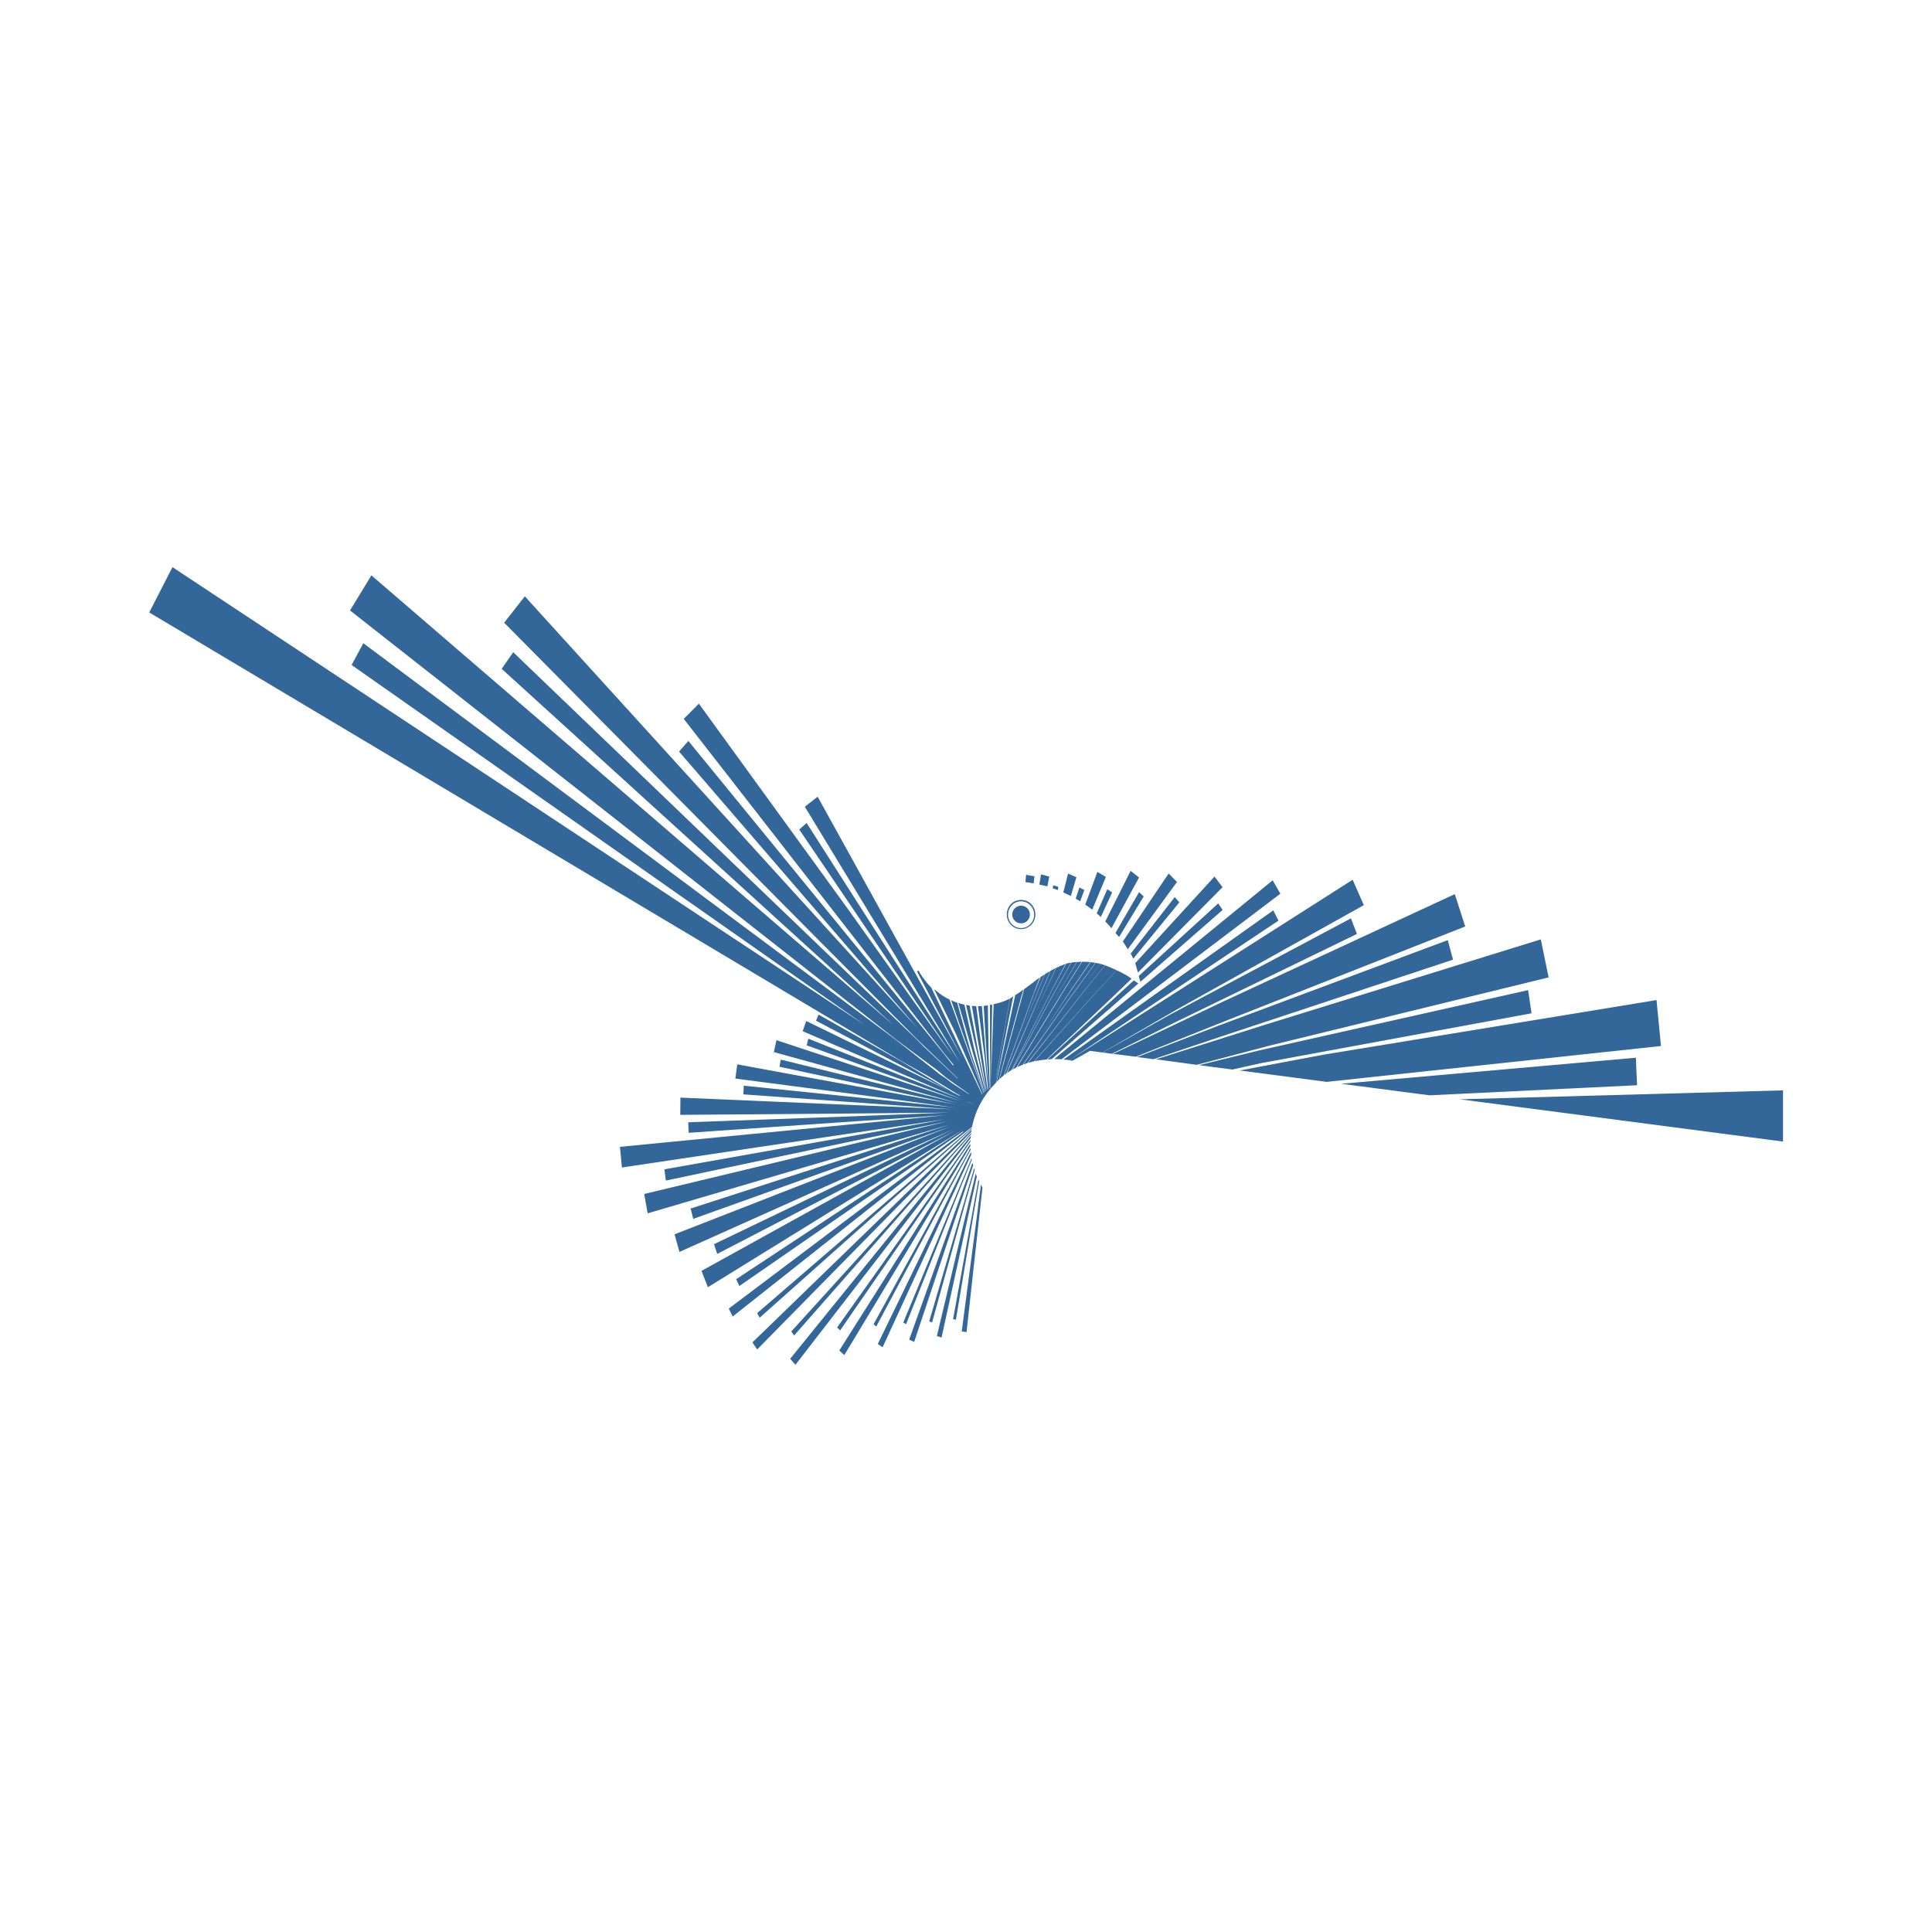
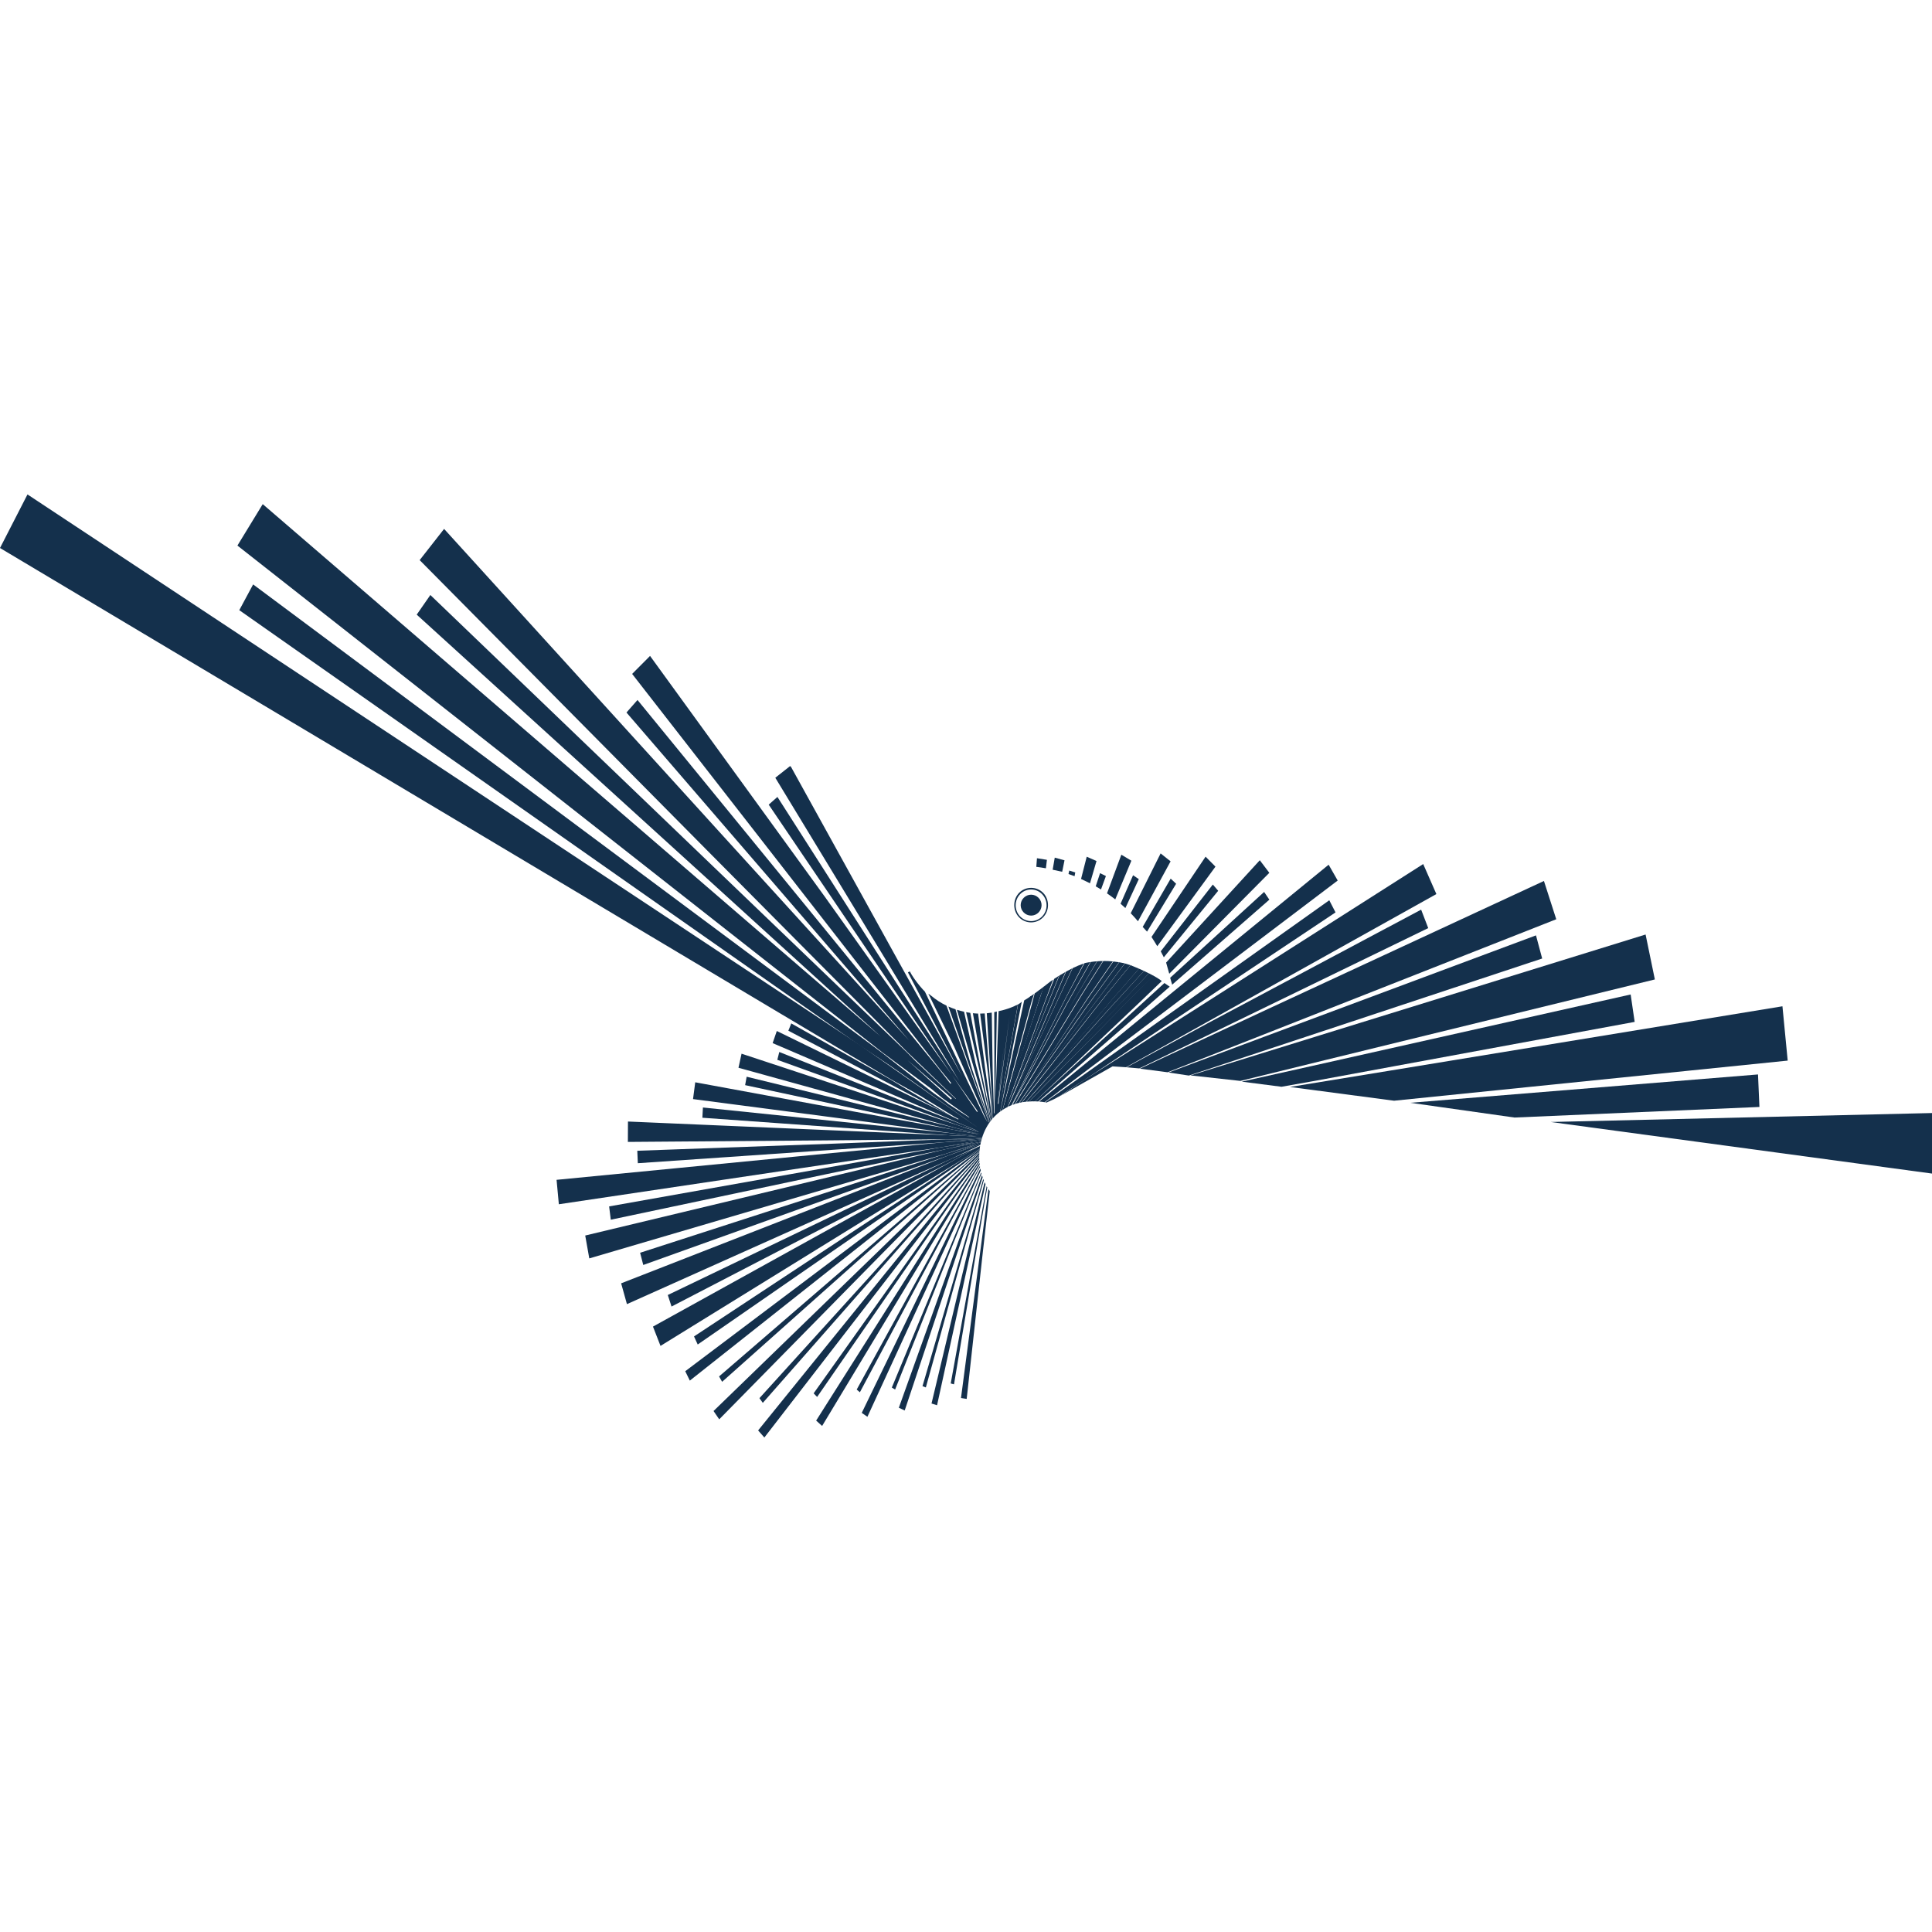
- <svg xmlns="http://www.w3.org/2000/svg" id="Layer_2" data-name="Layer 2" viewBox="0 0 547.88 547.88">
+ <svg xmlns="http://www.w3.org/2000/svg" id="Layer_2" data-name="Layer 2" viewBox="0 -191.05 746.53 746.53">
  <g id="Layer_1-2" data-name="Layer 1">
-     <circle cx="273.94" cy="273.94" r="273.94" fill="none" />
-     <circle cx="273.94" cy="273.94" r="273.94" fill="none" />
    <g>
-       <path d="M289.56,263.48c2.2,0,4.05-1.81,4.05-4.14s-1.76-4.14-4.05-4.14-4.05,1.81-4.05,4.14,1.81,4.14,4.05,4.14ZM289.56,255.59c2.03,0,3.7,1.69,3.7,3.8s-1.64,3.79-3.7,3.79-3.7-1.69-3.7-3.79,1.64-3.8,3.7-3.8Z" fill="#369" />
-       <path d="M289.56,261.85c1.38,0,2.51-1.13,2.51-2.51s-1.13-2.51-2.51-2.51-2.51,1.13-2.51,2.51,1.13,2.51,2.51,2.51Z" fill="#369" />
-       <path d="M293.35,248.48l-2.38-.39-.16,2.07c.77.09,1.54.21,2.3.35l.25-2.03Z" fill="#369" />
-       <polygon points="297.56 248.59 295.23 247.95 294.73 250.85 297.01 251.35 297.56 248.59" fill="#369" />
-       <polygon points="305.24 248.77 302.89 247.74 301.53 253.07 303.68 254.1 305.24 248.77" fill="#369" />
-       <path d="M313.61,248.69l-2.41-1.44-3.44,9.28c.67.46,1.33.94,1.98,1.44l3.87-9.28Z" fill="#369" />
-       <path d="M315.19,263.22l7.82-14.37-2.39-1.9-7.18,14.35c.6.62,1.18,1.26,1.74,1.92Z" fill="#369" />
-       <polygon points="300.14 251.5 298.7 251.06 298.52 251.89 299.98 252.4 300.14 251.5" fill="#369" />
-       <path d="M306.32,255.59l1.18-3.21-1.4-.7-1.05,3.16c.43.24.85.49,1.27.75Z" fill="#369" />
-       <path d="M312.17,260.04l3.22-6.94-1.38-.93-3,6.84c.39.33.78.68,1.15,1.03Z" fill="#369" />
-       <path d="M317.36,265.7l6.97-11.48-1.3-1.23-6.71,11.58c.13.14.82.9,1.04,1.14Z" fill="#369" />
-       <polygon points="413.98 311.74 505.63 323.73 505.63 309.21 413.98 311.74" fill="#369" />
-       <path d="M333.77,250.11l-2.37-2.39-12.97,19.25c.52.85.94,1.42,1.38,2.23l13.96-19.09Z" fill="#369" />
-       <polygon points="322.69 275.8 346.69 251.59 344.41 248.58 321.94 273.12 322.69 275.8" fill="#369" />
-       <path d="M309.09,298.01l3.58.47,21.27-12.33,52.82-29.47-3.17-7.2-51.43,32.77-28.72,18.27,18.31-12.25,40.81-27.21-1.49-2.9-40.15,28.55-19.32,13.74c.89.09,1.79.11,2.64.3l4.85-2.74Z" fill="#369" />
-       <path d="M304.11,300.83l.13-.08c-.85-.18-1.76-.21-2.64-.3h-.01c.87.09,1.71.21,2.52.37Z" fill="#369" />
-       <polygon points="315.64 298.87 322.12 299.66 348.2 289.25 415.51 262.73 412.55 253.55 346.55 284.17 315.64 298.87" fill="#369" />
-       <polygon points="439.16 277.17 436.94 266.39 358.82 290.57 327.8 300.4 339.35 301.97 360.07 296.51 439.16 277.17" fill="#369" />
-       <polygon points="469.76 283.6 375.3 299.09 351.55 303.57 376.23 306.8 471.02 296.63 469.76 283.6" fill="#369" />
-       <polygon points="320.64 270.42 321.38 271.85 334.43 255.9 333.14 254.4 320.64 270.42" fill="#369" />
-       <path d="M322.92,276.77c.19.57.29,1.11.48,1.65l23.31-20.38-1.25-1.85-22.53,20.58Z" fill="#369" />
-       <polygon points="383.1 260.43 331.88 287.69 312.68 298.48 315.35 298.83 332.79 290.13 384.8 264.85 383.1 260.43" fill="#369" />
-       <polygon points="412.05 272.14 410.56 266.6 345.59 290.84 322.45 299.76 327.11 300.37 346.4 293.9 412.05 272.14" fill="#369" />
-       <polygon points="434.32 287.35 433.35 280.78 357.07 297.88 340.01 302.06 349.48 303.3 357.6 301.49 434.32 287.35" fill="#369" />
-       <polygon points="380.35 307.34 405.35 310.61 464.24 307.75 463.9 299.95 380.35 307.34" fill="#369" />
-       <path d="M301.02,300.4l21.03-15.88,41.03-31.08-2.17-3.8-40.11,32.79-21.74,17.81c.06,0,.12-.02.18-.02.61,0,1.18.14,1.78.18Z" fill="#369" />
-       <path d="M298.99,300.34c.68,0,1.33.05,1.98.1l.05-.04c-.6-.04-1.17-.18-1.78-.18-.06,0-.12.02-.18.02l-.13.1s.04,0,.06,0Z" fill="#369" />
-       <path d="M313.91,286.71l8.89-7.82-1.27-.87-8.39,7.66-16.13,14.74s.1,0,.15,0c.38-.03.76-.1,1.14-.12l15.6-13.6Z" fill="#369" />
-       <path d="M298.31,300.31c-.39.02-.76.08-1.14.12.35-.02.71-.04,1.07-.05l.07-.06Z" fill="#369" />
-       <path d="M273.34,341.12l-9.83,33.59.81.31,9.39-33.75,2.7-9.52c-.05-.17-.1-.33-.15-.5l-2.91,9.86Z" fill="#369" />
-       <path d="M296.78,300.45l19.07-18.05,5.05-4.85c-.18-.13-.35-.27-.54-.4-.44-.3-.9-.57-1.36-.82h0s-.05-.03-.07-.04c0,0-.01,0-.02-.01h0c-.24-.13-.48-.26-.72-.39-.13-.06-.25-.13-.38-.19-.39-.2-.79-.39-1.18-.57l-7.95,8.69-15.31,17.11c.18-.04.37-.04.55-.08.77-.17,1.57-.24,2.37-.34.17-.02.32-.06.49-.07Z" fill="#369" />
-       <path d="M293.92,300.85c.77-.15,1.56-.26,2.37-.34-.8.1-1.6.16-2.37.34Z" fill="#369" />
-       <path d="M290.16,301.9c.38-.14.76-.3,1.16-.42l16.35-20.78,5.72-6.97c-.44-.14-.88-.27-1.32-.4l-5.98,7.86,5.95-7.87-.18-.05c-.38-.08-.77-.16-1.16-.22l-7.6,10.43-12.94,18.42Z" fill="#369" />
-       <path d="M315.42,274.58h0s0,0,0,0l-2.02-.85-5.51,6.75-16.4,20.95c.57-.17,1.15-.33,1.75-.46l15.33-17.06,8.07-8.78c-.4-.19-.8-.36-1.19-.54h-.01Z" fill="#369" />
-       <path d="M288.47,302.6c.49-.23,1-.44,1.52-.64l12.92-18.35,7.73-10.58c-.45-.07-.91-.13-1.36-.18l-6.08,8.79-7.93,11.95,7.95-12.14,5.94-8.62c-.76-.07-1.52-.11-2.29-.1l-4.9,7.72-13.51,22.15Z" fill="#369" />
-       <path d="M286.91,303.42c.08-.05.16-.08.24-.13l10.76-19.97,5.84-10.33c-.36.05-.71.11-1.07.19-.08.02-.15.04-.23.05-.04.01-.08.03-.12.04l-4.37,8.18-11.05,21.96Z" fill="#369" />
-       <path d="M275.09,329.43l-4.81,11.54-14.13,34.08.79.48,13.7-34.4,4.6-11.4.33-.81c-.03-.17-.02-.35-.05-.53l-.43,1.04Z" fill="#369" />
-       <path d="M287.29,303.22c.31-.17.62-.34.94-.49l13.5-22.1,5.02-7.89c-.45,0-.89.03-1.34.06l-6.56,10.96-.53.92.54-.96,6.47-10.93c-.5.04-1,.1-1.5.17l-5.78,10.22-10.78,20.02Z" fill="#369" />
-       <path d="M285.57,304.3c.4-.28.8-.57,1.23-.82l11.06-21.92,4.32-8.22c-.9.32-1.79.7-2.67,1.12l-2.94,6.31-3.91,8.4,6.75-14.67c-.5.24-.99.51-1.48.77l-3.5,8.2-8.87,20.82Z" fill="#369" />
-       <path d="M284.92,304.51l-.14.34c.19-.14.39-.27.58-.41l8.96-20.88,3.5-8.2c-.5.28-.99.58-1.48.88l-2.8,6.9-2.99,7.42,2.86-7.25,2.84-7.01c-.39.25-.78.5-1.16.75l-1.84,4.58-8.34,22.89Z" fill="#369" />
-       <path d="M274.52,328.39l-7.07,14.56-18.52,38.17,1.36.94,17.81-38.72,6.67-14.49.65-1.41c-.03-.25-.05-.5-.08-.76l-.83,1.7Z" fill="#369" />
-       <path d="M275.57,330.31l-4.42,12.38-13.32,37.2,1.41.65,12.53-37.54,4.12-12.28.1-.29c-.06-.23-.16-.45-.21-.69l-.2.57Z" fill="#369" />
-       <path d="M274.31,342.67l-8.63,36.21,1.33.42,7.98-36.47,2.01-9.13c-.12-.29-.17-.62-.29-.92l-2.4,9.9Z" fill="#369" />
-       <path d="M277.34,342.51l-4.61,35.05,1.36.21,3.87-35.15.65-5.75c-.08-.19-.15-.39-.23-.58-.07-.11-.12-.23-.19-.34l-.87,6.57Z" fill="#369" />
-       <path d="M278.21,335.94c.06.11.12.23.19.34-.06-.15-.12-.29-.17-.44v.1Z" fill="#369" />
-       <path d="M276.24,341.18l-5.96,32.88.79.21,5.54-33.02,1.08-6.28c-.07-.14-.16-.27-.23-.42l-1.21,6.62Z" fill="#369" />
-       <path d="M283.33,306.07l.79-3.13,5.49-20.27.64-2.04c-.25.18-.5.35-.75.53-.52.36-1.05.71-1.59,1.03l-5.28,24.59c.23-.24.46-.48.71-.7Z" fill="#369" />
-       <path d="M283.41,306.01c.4-.36.81-.71,1.24-1.05l8.48-23.2,1.71-4.55c-.24.17-.49.34-.72.5-.51.4-1.02.81-1.54,1.2-.36.27-.72.54-1.09.81-.04.03-.08.06-.11.08-.32.24-.65.48-.97.71l-.64,2.41-6.36,23.08Z" fill="#369" />
-       <path d="M272.99,322.07l-19.8,17.12-38.48,33.19.73,1.29,38.06-33.9,19.47-17.34,2.57-2.29c.02-.1.01-.2.03-.3l-2.58,2.23Z" fill="#369" />
-       <path d="M274.14,327.55l-7.31,13.21-19.1,34.77.76.65,18.75-35.16,7.01-13.12,1.03-1.87c-.01-.16-.04-.31-.05-.47l-1.1,1.98Z" fill="#369" />
-       <path d="M273.51,325.66l-10.89,15.3-25.22,35.47.83.86,24.83-35.94,10.57-15.33,1.54-2.23c0-.19.05-.37.06-.56l-1.72,2.41Z" fill="#369" />
-       <path d="M273.28,324.6l-15.87,19.56-33.33,41.17,1.49,1.7,32.51-42.06,15.27-19.76,1.91-2.47c.02-.23.05-.46.07-.69l-2.07,2.55Z" fill="#369" />
-       <path d="M273.16,323.78l-15.83,17.5-32.94,36.31.81,1.13,32.49-36.94,15.52-17.64,2.17-2.47c.02-.13.02-.26.04-.4l-2.26,2.5Z" fill="#369" />
-       <path d="M282.28,307.21c.1-.11.17-.24.27-.35l.46-2.34c1.62-7.43,3.27-14.85,4.86-22.31h0l-4.82,22.12,4.29-21.82s0,0,0,0c-.26.26-.57.47-.9.65l-4.09,23.1.37-2.4,3.67-20.68c-.2.11-.41.21-.62.3-.17.08-.34.15-.51.22-.21.08-.41.16-.61.24-.22.08-.45.17-.67.24-.22.07-.44.14-.66.21-.13.04-.26.08-.4.11-.34.09-.69.18-1.05.25-.03,0-.06,0-.09.01l-.77,21.87.1-6.87.25-14.91c-.21.05-.41.1-.62.14l.03,14.77.04,8.77h-.01s-.08.06-.13.09l-.31-9.57-.22-13.95c-.4.07-.79.12-1.19.16l.84,13.9.58,9.64s-.01,0-.02.01l-.76-9.05-1.14-14.46c-.37.03-.74.04-1.11.04l1.9,14.5.94,9.07s-.09.05-.13.08l-1.54-10.77h-.02s-1.65-12.89-1.65-12.89c-.42-.01-.83-.04-1.24-.09l2.28,13.16,1.86,10.78s-.05.03-.07.04l-2.06-10.01h-.01s-2.63-14.05-2.63-14.05c-.34-.05-.67-.11-1.01-.17l3.29,14.34,2.25,10.04s-.06.06-.1.09l-3.24-12.46h.03s0-.03,0-.03h-.01s0,.03,0,.03l-2.7-12.1c-.58-.13-1.15-.28-1.72-.47l3.75,12.85,3.65,12.42s-.05.05-.08.07l-3.77-11.34h.03s-.03-.07-.03-.07h-.01s0,0,0,0l-3.86-14.02c-.58-.2-1.16-.42-1.72-.68l5.23,14.89,4.01,11.34s-.04.04-.07.06l-9.62-26.5c-1.34-.65-2.59-1.45-3.71-2.41-.24-.16-.45-.31-.63-.46l6.18,12.68,7.48,16.99s-.05.06-.07.09l-.23-.42-14.18-29.82c-.34-.34-.71-.76-1.09-1.21-.09-.1-.17-.2-.25-.3-.89-1.08-1.77-2.33-2.27-3.35l-.46.22,10.41,19.94,2.59,4.96-16.39-29.59-24.66-44.63-.21-.16-3.54,2.8,26.43,43.53,17.76,29.31-1.72-2.69.62,1.02-16.28-25.4-26.31-41.17-2.09,1.85,27.28,40.28,16.59,24.46-30.45-42.72-41.88-57.7-4.29,4.31,43.59,55.98,30.16,38.74,2.79,3.42s-.02.02-.03.03l-.14.14-2.66-3.43-29.22-35.79-43.18-52.83-2.64,3.01,44.35,51.44,23.47,27.25-45.32-49.83-66.24-72.88-5.86,7.48,68.86,69.53,48.11,48.47,11.64,11.18s-.06.03-.08.05l-.05-.06-9.51-8.99-2.03-2.05-46.56-44.68-67.81-65.08-3.27,4.71,69.28,62.96,42.05,38.26-60.27-51.94-88-75.78-6.07,9.94,90.69,71.28,64.06,50.33,11.67,8.68,2.68,2.24,6.4,4.55v.1l-4.94-3.22-1.44-1.15-1.79-1.2-12.59-9.89-61.88-46.06-89.09-66.36-3.32,6.17,90.56,63.56,55.02,38.58-84.91-56.17-111.47-73.72-6.59,12.85,185.65,110.75,27.63,16.46,1.47.84,5.94,3.32,8.1,4.98,1.12.6s-.07.08-.11.13l-.22-.13-1.53-.75-14.79-8.9-23.47-13.27-.7,1.75,25.27,13.26,12.36,6.51-13.57-6.61-26.84-13.08-1,2.9,27.31,11.72,18.49,7.93,2.63,1.07.13.07-1.3-.5-1.45-.65-17.58-6.93-26.63-10.6-.47,1.89,26.81,9.68,17.06,6.2-20.87-6.93-31.57-10.41-.74,3.37,31.87,8.81,20.4,5.68-19.25-4.76-31.05-7.59-.37,2.02,31.23,6.7,18.75,4-24.06-4.4-37.9-6.98-.53,4.03,38.2,5,24.04,3.22-22.65-2.36-37.2-3.84-.13,2.46,37.25,2.67,21.81,1.54-29.4-1.25-47.51-2.04-.03,4.89,47.48-.37,28.61-.27-27.02,1.05-46.82,1.7.13,2.98,46.74-3.22,26.2-1.77-34.01,3.29-58.42,5.68.55,5.86,58.1-8.66,33.69-5.02-28.09,5.02-51.64,9.18.4,3.19,51.4-10.86,28.74-6.01-30.71,7.35-55.56,13.32.97,5.49,55.09-16.19,30.5-8.94-25.35,8.24-48.06,15.53.76,2.93,47.58-17.06,25.37-9.13-27.07,10.59-51.19,19.98,1.39,4.99,50.52-22.63,27.04-12.11-22.99,11.04-44.76,21.5.89,2.77,44.31-22.97,23.28-12.06-24.74,13.68-47.3,26.16,1.81,4.63,46.35-28.62,26.08-16.11h0s-22.84,15.03-22.84,15.03l-41.56,27.42.89,1.94,41.15-28.46,22.33-15.43c0,.09-.01.18-.02.27l-23.26,17.48-43.19,32.54,1.1,2.25,42.66-33.77,22.65-17.96,2.57-2.04c.96-4.81,3.34-9.09,6.69-12.41Z" fill="#369" />
-       <path d="M273.02,322.8l-20.07,19.51-39.58,38.37,1.36,1.99,38.82-39.48,19.54-19.83,2.35-2.38c.03-.2.03-.4.06-.6l-2.49,2.42Z" fill="#369" />
-       <path d="M273.79,326.5l-10.75,16.93-25.04,39.55,1.44,1.29,24.23-40.21,10.3-17.05,1.22-2.02c0-.2-.06-.38-.06-.58l-1.33,2.1Z" fill="#369" />
+       <path d="M434.68,181.22l-13.22,17.38-26.9,36.32s.1-.01.14-.02l32.89-41.8,9.21-11.22c-.71-.22-1.42-.44-2.13-.65Z" fill="#14304c" />
+       <path d="M440.08,183.25l-10.2,11.65-33.72,39.78c.06,0,.12-.02.19-.03l32.69-36.38,13-14.14c-.65-.3-1.3-.59-1.95-.88Z" fill="#14304c" />
+       <path d="M444.55,185.35c-.2-.1-.41-.21-.61-.31l-13.88,14.57-32.71,34.97c.05,0,.11,0,.16,0l41.06-41.41,7.28-7.11c-.43-.24-.87-.47-1.31-.7Z" fill="#14304c" />
+       <path d="M430.2,180.47l-9.8,14.17-26.88,40.52s.09-.03.14-.04l26.28-37.32,12.45-17.04c-.73-.12-1.46-.21-2.19-.29Z" fill="#14304c" />
+       <path d="M381.94,268.45l-3.19,24.23-7.42,56.47,2.2.34,6.23-56.64,2.69-23.64c-.18-.25-.34-.51-.5-.76Z" fill="#14304c" />
+       <path d="M380.45,265.76l-6.6,27.18-13.91,58.33,2.14.67,12.86-58.75,5.87-26.69c-.12-.25-.26-.49-.37-.74Z" fill="#14304c" />
+       <path d="M379.45,263.07l-10.69,29.91-21.45,59.93,2.27,1.05,20.19-60.47,9.93-29.61c-.09-.26-.17-.53-.25-.8Z" fill="#14304c" />
+       <path d="M378.8,260.48l-15.99,32.92-29.83,61.49,2.19,1.51,28.7-62.38,15.1-32.78c-.06-.26-.11-.51-.16-.77Z" fill="#14304c" />
+       <path d="M378.48,258.27l-22.79,35.88-40.33,63.72,2.31,2.07,39.03-64.78,21.87-36.2c-.03-.23-.06-.46-.08-.69Z" fill="#14304c" />
+       <path d="M378.37,256.21l-31.74,39.13-53.69,66.33,2.41,2.74,52.38-67.77,30.68-39.68c-.01-.25-.03-.5-.03-.75Z" fill="#14304c" />
+       <path d="M378.86,251.07l-12.76,4.49-43.62,17.07-82.47,32.2,2.24,8.04,81.38-36.45,43.57-19.51,11.6-5.53c.02-.1.04-.2.06-.31Z" fill="#14304c" />
+       <path d="M379.05,250.12l-13.92,2.94-49.48,11.85-89.52,21.45,1.57,8.84,88.75-26.08,49.14-14.41,13.42-4.4c.02-.07.03-.13.04-.2Z" fill="#14304c" />
+       <path d="M379.29,249.28l-15.3,1.1-54.82,5.31-94.11,9.15.88,9.44,93.61-13.95,54.27-8.09,15.43-2.8s.03-.1.04-.15Z" fill="#14304c" />
+       <path d="M404.14,144.46l.39-3.27-3.84-.62-.26,3.33c1.24.15,2.48.34,3.7.56Z" fill="#14304c" />
+       <polygon points="410.43 145.81 411.33 141.38 407.56 140.34 406.75 145.01 410.43 145.81" fill="#14304c" />
+       <polygon points="421.18 150.25 423.69 141.65 419.91 139.99 417.72 148.58 421.18 150.25" fill="#14304c" />
+       <path d="M430.94,156.48l6.23-14.95-3.88-2.32-5.54,14.94c1.09.74,2.15,1.52,3.19,2.33Z" fill="#14304c" />
+       <path d="M439.72,164.93l12.6-23.15-3.85-3.07-11.56,23.12c.97,1,1.91,2.03,2.81,3.1Z" fill="#14304c" />
+       <path d="M447.17,174.57l22.49-30.75-3.82-3.85-20.9,31.02c.84,1.37,1.51,2.28,2.23,3.58Z" fill="#14304c" />
+       <path d="M436.82,181.88l-8.87,10.87-32.97,42.11c.48-.08.95-.17,1.45-.22l33.52-39.72,10.16-11.66-3.29-1.37Z" fill="#14304c" />
+       <path d="M448.05,187.39c-.75-.51-1.53-.97-2.33-1.41l-7.35,7.22-40.76,41.38c.47-.03.93-.07,1.42-.07.11,0,.21.01.32.02.11,0,.21-.02.32-.02.09,0,.17.01.26.01l40.85-38.67,8.14-7.82c-.28-.22-.57-.44-.86-.64Z" fill="#14304c" />
+       <polygon points="451.8 185.2 490.47 146.21 486.79 141.35 450.59 180.89 451.8 185.2" fill="#14304c" />
+       <path d="M513.39,143.07l-64.63,52.82-47.25,38.7c.73.05,1.44.14,2.13.26l47.14-35.59,66.11-50.07-3.5-6.12Z" fill="#14304c" />
+       <polygon points="555.02 154.42 549.93 142.82 467.06 195.62 419.24 226.05 409.45 232.56 429.89 221 435.12 221.33 469.93 201.9 555.02 154.42" fill="#14304c" />
+       <polygon points="601.34 164.15 596.58 149.36 490.24 198.69 440.45 221.88 451.17 223.28 492.9 206.87 601.34 164.15" fill="#14304c" />
+       <polygon points="639.44 187.41 635.86 170.05 510 209 460.01 224.49 479.28 226.62 512.03 218.57 639.44 187.41" fill="#14304c" />
+       <polygon points="688.74 197.78 536.57 222.73 498.43 228.96 538.68 234.27 690.77 218.77 688.74 197.78" fill="#14304c" />
+       <path d="M381.23,267.31l-4.26,23.23-9.61,52.98,1.27.34,8.92-53.19,3.93-22.93c-.08-.14-.18-.28-.26-.42Z" fill="#14304c" />
+       <path d="M379.94,264.5l-7.65,25.95-15.84,54.11,1.3.5,15.13-54.37,7.27-25.67c-.07-.18-.14-.36-.21-.53Z" fill="#14304c" />
+       <path d="M379.12,261.98l-11.76,28.22-22.76,54.91,1.27.77,22.07-55.43,11.31-28c-.04-.16-.1-.31-.14-.46Z" fill="#14304c" />
+       <path d="M378.63,259.46l-16.83,30.4-30.77,56.02,1.23,1.05,30.21-56.65,16.22-30.35c-.03-.16-.04-.31-.06-.47Z" fill="#14304c" />
+       <path d="M378.42,257.32l-23.4,32.87-40.63,57.15,1.35,1.39,40-57.9,22.71-32.92c-.02-.2-.01-.39-.02-.59Z" fill="#14304c" />
+       <path d="M378.38,255.46l-31.87,35.24-53.06,58.5,1.3,1.82,52.35-59.51,31.27-35.54c0-.17.01-.33.02-.5Z" fill="#14304c" />
+       <path d="M378.57,252.86l-6.57,4.05-36.87,24.27-66.96,44.17,1.43,3.12,66.29-45.85,42.65-29.46c.01-.1.02-.2.04-.3Z" fill="#14304c" />
+       <polygon points="367.19 256.9 330.15 274.69 258.04 309.34 259.48 313.8 330.86 276.79 368.37 257.37 377.47 252.31 367.19 256.9" fill="#14304c" />
+       <polygon points="365.59 254.72 324.76 267.99 247.34 293.02 248.56 297.74 325.22 270.26 366.1 255.56 376.97 251.34 365.59 254.72" fill="#14304c" />
+       <polygon points="363.82 252.23 318.57 260.32 235.37 275.11 236.01 280.25 318.82 262.76 365.13 253.07 376.38 250.38 363.82 252.23" fill="#14304c" />
+       <polygon points="365.22 249.19 321.68 250.88 246.25 253.61 246.46 258.42 321.76 253.24 363.99 250.38 376.38 249.15 365.22 249.19" fill="#14304c" />
+       <polygon points="368.03 246.88 331.54 243.08 271.61 236.89 271.4 240.85 331.41 245.15 366.56 247.63 377.35 248.05 368.03 246.88" fill="#14304c" />
+       <polygon points="369.56 244.89 338.54 237.23 288.51 225 287.92 228.25 338.24 239.03 368.45 245.49 378.24 247.25 369.56 244.89" fill="#14304c" />
+       <polygon points="378.03 246.2 372.33 243.67 344.01 232.51 301.12 215.44 300.36 218.47 343.55 234.06 371.03 244.05 378.45 246.46 378.03 246.2" fill="#14304c" />
+       <polygon points="377.08 245.64 372.29 243.8 378.03 246.2 377.08 245.64" fill="#14304c" />
+       <polygon points="305.75 204.4 304.62 207.22 345.33 228.58 368.53 240.8 343.56 225.78 305.75 204.4" fill="#14304c" />
+       <polygon points="341.04 215.89 241.35 141.68 97.81 34.77 92.46 44.72 238.35 147.11 332.45 213.09 364.19 234.06 341.04 215.89" fill="#14304c" />
+       <polygon points="413.16 145.34 412.87 146.68 415.22 147.51 415.48 146.06 413.16 145.34" fill="#14304c" />
+       <path d="M425.43,152.64l1.9-5.18-2.26-1.12-1.68,5.09c.69.39,1.37.79,2.04,1.21Z" fill="#14304c" />
+       <path d="M434.85,159.82l5.19-11.18-2.22-1.49-4.83,11.01c.63.54,1.25,1.09,1.86,1.66Z" fill="#14304c" />
+       <path d="M452.35,148.46l-10.81,18.65c.21.22,1.31,1.45,1.68,1.83l11.24-18.5-2.1-1.98Z" fill="#14304c" />
+       <path d="M432.48,180.77l-12.24,16.81-26.33,37.48c.29-.06.59-.11.88-.17l26.66-36.25,13.17-17.43c-.09-.03-.19-.06-.28-.08-.62-.13-1.24-.25-1.87-.36Z" fill="#14304c" />
+       <path d="M442.03,184.13l-12.81,14-32.65,36.49c.33-.03.68-.03,1.02-.05l32.7-35.01,13.65-14.51c-.63-.32-1.27-.62-1.91-.92Z" fill="#14304c" />
+       <polygon points="449.7 178.85 470.71 153.15 468.64 150.74 448.51 176.54 449.7 178.85" fill="#14304c" />
+       <path d="M449.94,188.8l-13.52,12.35-36.5,33.36c.44,0,.85.04,1.27.06l36.46-31.78,14.33-12.59-2.04-1.4Z" fill="#14304c" />
+       <path d="M452.93,189.43l37.55-32.84-2.02-2.99-36.3,33.16c.3.92.46,1.79.77,2.66Z" fill="#14304c" />
+       <path d="M513.64,156.81l-64.69,45.99-45.1,32.08c.19.03.38.05.57.09l3.29-1.51,11.47-7.31,31.12-20.81,65.75-43.84-2.41-4.68Z" fill="#14304c" />
+       <polygon points="407.75 233.39 409.44 232.52 419.25 225.6 407.75 233.39" fill="#14304c" />
+       <polygon points="551.87 167.57 549.13 160.44 466.6 204.37 435.32 221.36 440.22 221.79 468.07 208.29 551.87 167.57" fill="#14304c" />
+       <polygon points="595.9 179.32 593.51 170.38 488.83 209.43 451.51 223.37 459.38 224.55 490.14 214.36 595.9 179.32" fill="#14304c" />
+       <polygon points="631.64 203.81 630.09 193.22 507.2 220.79 479.8 226.9 495.18 228.88 508.04 226.6 631.64 203.81" fill="#14304c" />
+       <polygon points="679.3 224.12 544.95 235.07 585.2 240.77 679.85 236.68 679.3 224.12" fill="#14304c" />
+       <polygon points="746.53 262.42 746.53 239.03 599.19 242.49 746.53 262.42" fill="#14304c" />
+       <g>
+         <path d="M398.43,165.36c3.54,0,6.52-2.91,6.52-6.67s-2.84-6.67-6.52-6.67-6.52,2.91-6.52,6.67,2.91,6.67,6.52,6.67ZM398.43,152.65c3.27,0,5.97,2.72,5.97,6.11s-2.65,6.11-5.97,6.11-5.97-2.72-5.97-6.11,2.65-6.11,5.97-6.11Z" fill="#14304c" />
+         <path d="M398.43,162.74c2.22,0,4.04-1.83,4.04-4.04s-1.83-4.04-4.04-4.04-4.04,1.83-4.04,4.04,1.83,4.04,4.04,4.04Z" fill="#14304c" />
+       </g>
+       <path d="M392.19,197.64l-6.01,39.55,7.12-40.09c-.36.2-.74.37-1.11.53Z" fill="#14304c" />
+       <path d="M388,237.4l14.04-43.66,1.35-3.59c-.62.47-1.25.94-1.87,1.4l-1.92,5.85-11.61,40.01s0,0,0,0Z" fill="#14304c" />
+       <path d="M395.7,195.54l-9.11,41.76c3.02-13.9,6.14-27.81,9.11-41.76h0Z" fill="#14304c" />
+       <path d="M411.93,184.37l-5.65,13.2-16.56,38.9s.03-.02.05-.02l24.54-53.33c-.8.4-1.6.81-2.38,1.25Z" fill="#14304c" />
+       <path d="M407.34,187.2l-2.96,7.38-15.4,42.28s.02-.01.03-.02l15.62-39.57,4.57-11.3c-.63.4-1.26.8-1.86,1.21Z" fill="#14304c" />
+       <path d="M397.92,194.14l-10.63,43.53,11.22-41.38,1.03-3.29c-.54.39-1.07.77-1.62,1.14Z" fill="#14304c" />
+       <path d="M378.53,253.17l-44.17,33.2-69.58,52.42,1.77,3.63,68.74-54.41,43.16-34.22c.02-.21.05-.42.08-.63Z" fill="#14304c" />
+       <path d="M378.44,253.95l-38.6,33.39-61.99,53.47,1.18,2.07,61.31-54.62,38.08-33.93c0-.13,0-.26.02-.39Z" fill="#14304c" />
+       <path d="M378.42,254.48l-38.95,37.87-63.76,61.82,2.2,3.21,62.53-63.6,37.95-38.51c0-.26.02-.52.03-.78Z" fill="#14304c" />
+       <path d="M378.71,251.77l-1.24.54-9.1,5.06-39.86,22.04-76.2,42.14,2.91,7.46,74.67-46.1,42.1-26.01h0s6.57-4.05,6.57-4.05c.04-.36.08-.73.14-1.08Z" fill="#14304c" />
+       <path d="M379.46,248.7l-14.24.5,11.16-.05,3.03-.29c.02-.05.03-.11.05-.16Z" fill="#14304c" />
+       <path d="M379.41,248.86l-2.91.28h-.12s-12.39,1.24-12.39,1.24l15.3-1.11c.04-.14.08-.28.12-.42Z" fill="#14304c" />
+       <path d="M379.05,250.12c.06-.23.13-.46.19-.7l-15.43,2.8,12.56-1.85-11.25,2.69,13.92-2.94Z" fill="#14304c" />
+       <path d="M378.86,251.07c.05-.25.1-.5.15-.75l-13.42,4.4,11.37-3.37-10.87,4.22,12.76-4.49Z" fill="#14304c" />
+       <path d="M414.47,183.04l-4.73,10.17-20.16,43.34c.41-.2.84-.38,1.28-.55l20.95-41.53,6.96-13.24c-1.45.52-2.89,1.13-4.3,1.81Z" fill="#14304c" />
+       <path d="M419.2,181.08c-.06.02-.13.05-.19.07l-7.04,13.17-20.94,41.62s.05-.02.07-.03l20.79-38.59,9.4-16.64c-.57.09-1.15.19-1.72.31-.12.03-.25.06-.37.09Z" fill="#14304c" />
+       <path d="M423.97,180.38l-10.56,17.66-.85,1.49.87-1.54,10.42-17.6c-.8.06-1.61.15-2.41.28l-9.3,16.47-20.84,38.71c.3-.11.6-.23.91-.33l1.79-3.16,24.05-39.36,8.09-12.71c-.72,0-1.44.04-2.16.1Z" fill="#14304c" />
+       <path d="M426.33,180.28l-7.89,12.43-26.08,42.75c.45-.14.91-.26,1.38-.37l26.69-40.77,9.58-13.88c-1.22-.12-2.45-.17-3.68-.17Z" fill="#14304c" />
+       <path d="M383.57,241.15c1.11-1.28,2.41-2.41,3.86-3.37l.04-.16,11-43.87c-.89.62-1.79,1.21-2.72,1.76l-8.98,41.79-.2,1.05s-.06-.03-.1-.04l.28-1.25,8.07-41.04s0,0,0,0c-.42.41-.93.76-1.46,1.05l-6.6,37.21,5.75-36.79c-.35.16-.71.31-1.05.45-.33.14-.66.26-.99.39-.36.14-.72.27-1.08.39-.35.12-.71.23-1.06.33-.21.06-.43.12-.64.18-.55.15-1.11.29-1.69.41-.05.01-.1.02-.14.02l-1.24,35.24.16-11.07.4-24.02c-.33.08-.66.16-1,.23l.05,23.8.06,15c-.01.09-.03.18-.04.27-.05.05-.1.1-.15.15l-.53-16.57-.35-22.47c-.64.11-1.28.2-1.92.26l1.36,22.39,1.02,16.97-1.35-16.01-1.83-23.29c-.59.04-1.19.06-1.78.07l3.06,23.36,1.78,17.17ZM390.1,201.4l-4.27,34.09h-.17l4.44-34.09ZM387.88,213.55l-2.27,21.94h-.08l2.35-21.94Z" fill="#14304c" />
+       <path d="M409.35,185.9l-4.51,11.11-15.69,38.91,15.02-41.11,2.75-7.33c-.39.27-.78.54-1.16.81-.85.68-1.7,1.35-2.56,2l-1.17,3.64-11.06,33.59,9.01-30.38,1.69-5.7c-.1.08-.21.15-.31.23-.52.38-1.04.77-1.56,1.15l-1.02,3.88-11.31,41.03v.05c.61-.41,1.25-.78,1.93-1.12l16.7-38.95,5.63-13.22c-.81.45-1.6.93-2.38,1.41Z" fill="#14304c" />
+       <path d="M380.63,221.36l-.03.02-2.66-20.78c-.67-.02-1.34-.06-2.01-.14l3.68,21.2,3.46,20.02-.04.04-3.85-18.75-.02.02-4.24-22.66c-.54-.08-1.08-.17-1.62-.28l5.3,23.11,4.22,18.79-.08.08-5.89-22.63h.05s0-.05,0-.05l-.02.02v.02s-4.36-19.5-4.36-19.5c-.93-.21-1.86-.46-2.77-.75l6.04,20.69,6.62,22.52-.05.05-6.89-20.73h.05s-.05-.11-.05-.11l-.02-.02h0s-6.23-22.58-6.23-22.58c-.94-.32-1.87-.68-2.77-1.09l8.43,23.99,7.19,20.36.13.34-.09.09-.1-.27-16.29-44.85c-2.15-1.04-4.17-2.34-5.98-3.88-.38-.25-.73-.5-1.02-.74l9.95,20.43,12.36,28.07.61,1.28s-.04-.05-.06-.07l-1.35-2.44-22.84-48.05c-.55-.55-1.15-1.22-1.76-1.95-.14-.16-.27-.32-.4-.48-1.43-1.75-2.86-3.76-3.66-5.39l-.75.36,16.77,32.12,4.17,8-26.41-47.67-39.73-71.9-.34-.25-5.7,4.51,42.57,70.12,28.62,47.22-2.77-4.33,1.01,1.65-26.22-40.92-42.39-66.33-3.37,2.98,43.95,64.9,26.72,39.41-49.05-68.82-67.47-92.96-6.92,6.95,70.22,90.19,48.58,62.41,4.49,5.5s-.04.03-.05.04l-.23.23-4.29-5.53-47.08-57.66-69.57-85.11-4.26,4.85,71.46,82.87,37.8,43.9-73.02-80.28L171.6,13.32l-9.44,12.06,110.93,112.01,77.5,78.09,18.76,18.01s-.09.05-.13.08l-.08-.09-15.32-14.48-3.27-3.31-75.01-71.98-109.25-104.85-5.27,7.59,111.61,101.44,67.75,61.64-97.1-83.68L101.52,3.75l-9.78,16.01,146.11,114.84,103.2,81.09,18.81,13.99,4.32,3.61,10.32,7.33v.17l-7.96-5.19-2.32-1.85-31.7-21.16,42.08,29.79s.04.05.07.08l-42.23-29.59-142.23-94.1L10.62,0,0,20.7l299.09,178.42,44.51,26.51,2.37,1.36,9.57,5.34,13.04,8.03,1.81.96c-.06.07-.12.13-.18.2l-.35-.21-26.47-12.9-43.23-21.08-1.61,4.68,44,18.88,29.79,12.77,4.23,1.73.51.29h.02s.92.57.92.57l.11.04-.12-.04.31.17-4.58-1.42-2.7-.96-33.63-11.16-50.87-16.78-1.19,5.43,51.34,14.2,32.87,9.15,8.98,2.2s0,0,0,.01l-8.99-2.12,8.7,2.29.18.03s0,0,0,.01h-.05s-.12-.04-.12-.04l-7.45-1.29-2.34-.49-38.77-7.08-61.06-11.25-.85,6.49,61.54,8.05,38.72,5.18,10.41,1.05h0s-10.43-1-10.43-1l9.32,1.14,1.25.05s0,0,0,0l-1.15-.04h-.11s-9.81-.38-9.81-.38l-.97-.07-47.37-2.02-76.54-3.29-.04,7.88,76.49-.59,46.1-.43,14.24-.49c.85-2.72,2.17-5.26,4-7.42l-2.84-19.91ZM367.5,233.86l-16.89-15.31,17.2,14.81c-.19.09-.33.29-.31.5ZM367.7,224.16l9.59,13.48.5.82c-.1.03-.19.08-.27.15l-9.82-14.46ZM374.78,242.53s.06.02.08.03l3.37,2.39.04.03-3.5-2.45Z" fill="#14304c" />
    </g>
  </g>
</svg>
